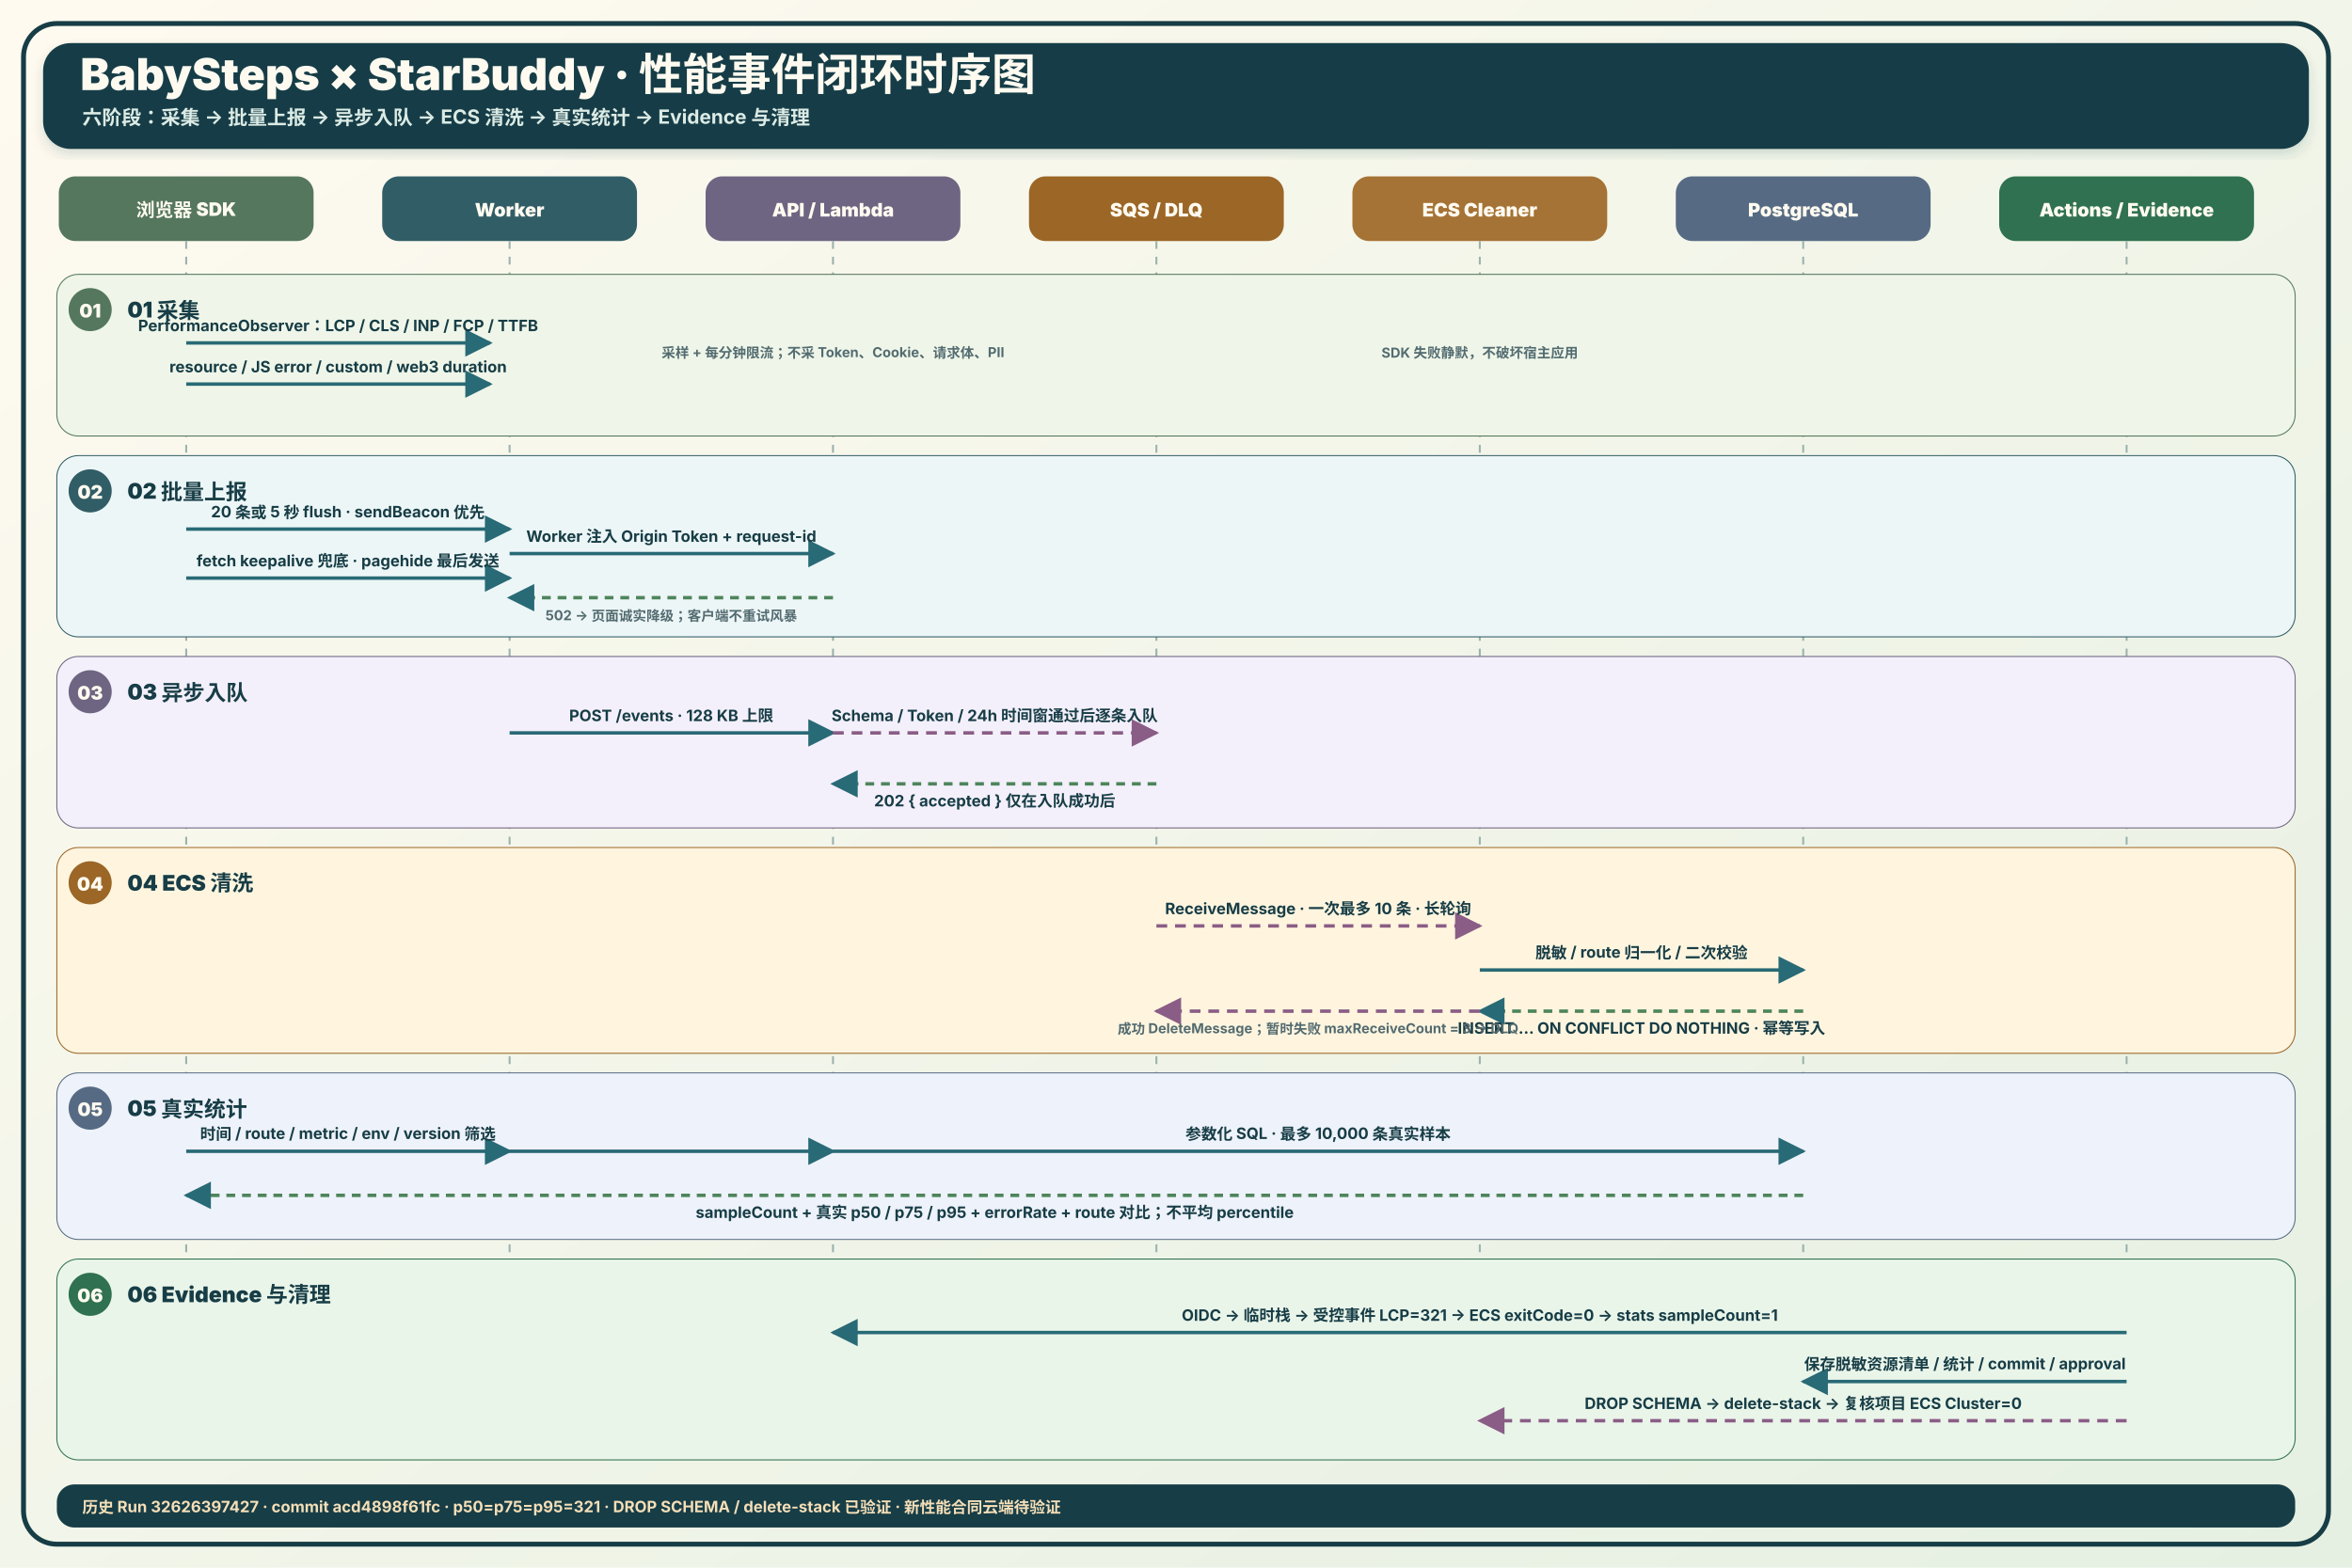
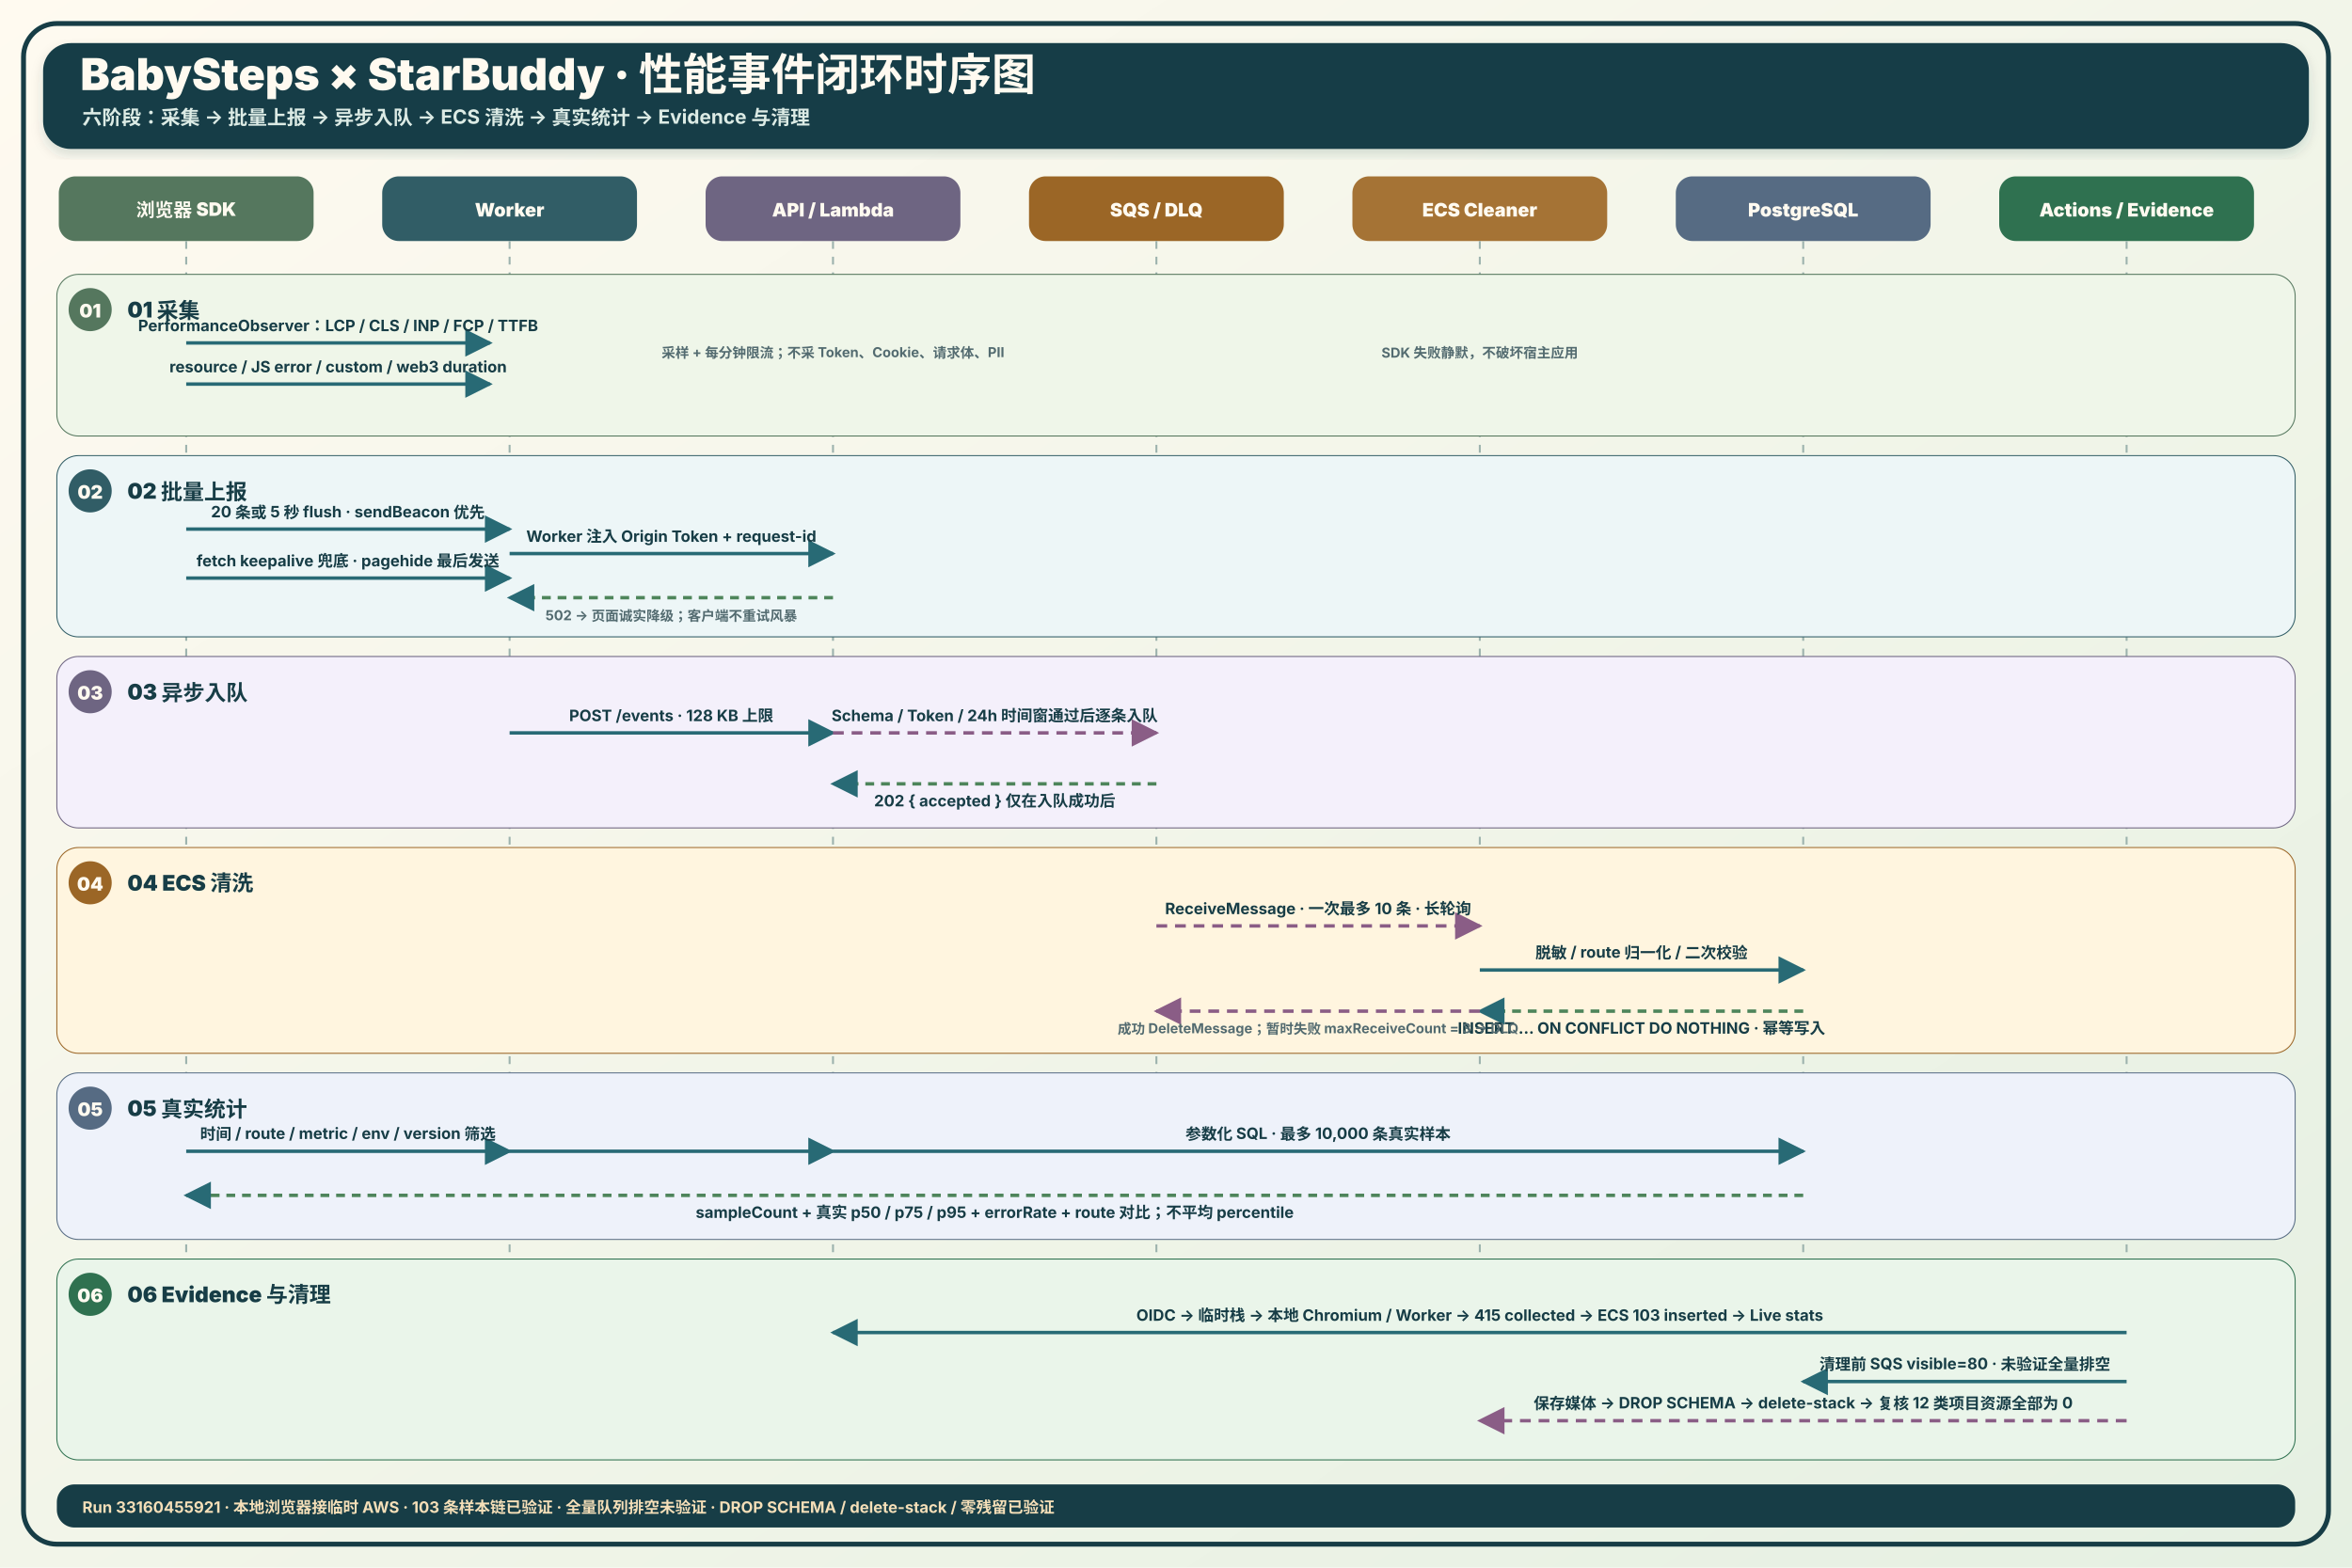
<svg xmlns="http://www.w3.org/2000/svg" width="2400" height="1600" viewBox="0 0 2400 1600" role="img" aria-labelledby="title desc">
  <defs>
    <linearGradient id="bg" x1="0" y1="0" x2="1" y2="1">
      <stop stop-color="#fffaf0" />
      <stop offset="1" stop-color="#e5f0e2" />
    </linearGradient>
    <filter id="shadow">
      <feDropShadow dx="0" dy="6" stdDeviation="6" flood-color="#173d46" flood-opacity=".15" />
    </filter>
    <marker id="a" viewBox="0 0 10 10" refX="9" refY="5" markerWidth="8" markerHeight="8" orient="auto">
      <path d="M0 0L10 5L0 10Z" fill="#286a75" />
    </marker>
    <marker id="e" viewBox="0 0 10 10" refX="9" refY="5" markerWidth="8" markerHeight="8" orient="auto">
      <path d="M0 0L10 5L0 10Z" fill="#8a5d86" />
    </marker>
    <style>text{font-family:Inter,"PingFang SC","Microsoft YaHei",sans-serif;fill:#173d46}.title{font-size:45px;font-weight:900;fill:#fffaf0}.sub{font-size:20px;font-weight:650;fill:#dcebe5}.actor{font-size:19px;font-weight:900;fill:#fffaf0}.phase{font-size:22px;font-weight:900}.body{font-size:16px;font-weight:650}.small{font-size:14px;font-weight:650;fill:#536b70}.ok{fill:#4e855b}.warn{fill:#d69435}.req{fill:none;stroke:#286a75;stroke-width:3.5;marker-end:url(#a)}.ret{fill:none;stroke:#4e855b;stroke-width:3.5;stroke-dasharray:9 7;marker-end:url(#a)}.event{fill:none;stroke:#8a5d86;stroke-width:3.5;stroke-dasharray:11 8;marker-end:url(#e)}.life{stroke:#9cb2ad;stroke-width:2;stroke-dasharray:8 8}</style>
  </defs>
  <rect width="2400" height="1600" fill="url(#bg)" />
  <rect x="24" y="24" width="2352" height="1552" rx="34" fill="none" stroke="#173d46" stroke-width="5" />
  <rect x="44" y="44" width="2312" height="108" rx="28" fill="#173d46" filter="url(#shadow)" />
  <text x="82" y="92" class="title">BabySteps × StarBuddy · 性能事件闭环时序图</text>
  <text x="84" y="127" class="sub">六阶段：采集 → 批量上报 → 异步入队 → ECS 清洗 → 真实统计 → Evidence 与清理</text>
  <g transform="translate(60 180)">
    <g>
      <rect width="260" height="66" rx="17" fill="#55775e" />
      <text x="130" y="41" text-anchor="middle" class="actor">浏览器 SDK</text>
    </g>
    <g transform="translate(330)">
      <rect width="260" height="66" rx="17" fill="#315d66" />
      <text x="130" y="41" text-anchor="middle" class="actor">Worker</text>
    </g>
    <g transform="translate(660)">
      <rect width="260" height="66" rx="17" fill="#6e6582" />
      <text x="130" y="41" text-anchor="middle" class="actor">API / Lambda</text>
    </g>
    <g transform="translate(990)">
      <rect width="260" height="66" rx="17" fill="#9b6626" />
      <text x="130" y="41" text-anchor="middle" class="actor">SQS / DLQ</text>
    </g>
    <g transform="translate(1320)">
      <rect width="260" height="66" rx="17" fill="#a57335" />
      <text x="130" y="41" text-anchor="middle" class="actor">ECS Cleaner</text>
    </g>
    <g transform="translate(1650)">
      <rect width="260" height="66" rx="17" fill="#566b83" />
      <text x="130" y="41" text-anchor="middle" class="actor">PostgreSQL</text>
    </g>
    <g transform="translate(1980)">
      <rect width="260" height="66" rx="17" fill="#2f7150" />
      <text x="130" y="41" text-anchor="middle" class="actor">Actions / Evidence</text>
    </g>
  </g>
  <g class="life">
    <line x1="190" y1="246" x2="190" y2="1460" />
    <line x1="520" y1="246" x2="520" y2="1460" />
    <line x1="850" y1="246" x2="850" y2="1460" />
    <line x1="1180" y1="246" x2="1180" y2="1460" />
    <line x1="1510" y1="246" x2="1510" y2="1460" />
    <line x1="1840" y1="246" x2="1840" y2="1460" />
    <line x1="2170" y1="246" x2="2170" y2="1460" />
  </g>
  <g>
    <rect x="58" y="280" width="2284" height="165" rx="22" fill="#eff6e9" stroke="#55775e" />
    <circle cx="92" cy="316" r="22" fill="#55775e" />
    <text x="92" y="324" text-anchor="middle" class="actor">01</text>
    <text x="130" y="324" class="phase">01 采集</text>
    <path class="req" d="M190 350H500" />
    <text x="345" y="338" text-anchor="middle" class="body">PerformanceObserver：LCP / CLS / INP / FCP / TTFB</text>
    <path class="req" d="M190 392H500" />
    <text x="345" y="380" text-anchor="middle" class="body">resource / JS error / custom / web3 duration</text>
    <text x="850" y="365" text-anchor="middle" class="small">采样 + 每分钟限流；不采 Token、Cookie、请求体、PII</text>
    <text x="1510" y="365" text-anchor="middle" class="small">SDK 失败静默，不破坏宿主应用</text>
    <rect x="58" y="465" width="2284" height="185" rx="22" fill="#edf6f7" stroke="#315d66" />
    <circle cx="92" cy="501" r="22" fill="#315d66" />
    <text x="92" y="509" text-anchor="middle" class="actor">02</text>
    <text x="130" y="509" class="phase">02 批量上报</text>
    <path class="req" d="M190 540H520" />
    <text x="355" y="528" text-anchor="middle" class="body">20 条或 5 秒 flush · sendBeacon 优先</text>
    <path class="req" d="M190 590H520" />
    <text x="355" y="578" text-anchor="middle" class="body">fetch keepalive 兜底 · pagehide 最后发送</text>
    <path class="req" d="M520 565H850" />
    <text x="685" y="553" text-anchor="middle" class="body">Worker 注入 Origin Token + request-id</text>
    <path class="ret" d="M850 610H520" />
    <text x="685" y="633" text-anchor="middle" class="small">502 → 页面诚实降级；客户端不重试风暴</text>
    <rect x="58" y="670" width="2284" height="175" rx="22" fill="#f4f0fb" stroke="#6e6582" />
    <circle cx="92" cy="706" r="22" fill="#6e6582" />
    <text x="92" y="714" text-anchor="middle" class="actor">03</text>
    <text x="130" y="714" class="phase">03 异步入队</text>
    <path class="req" d="M520 748H850" />
    <text x="685" y="736" text-anchor="middle" class="body">POST /events · 128 KB 上限</text>
    <path class="event" d="M850 748H1180" />
    <text x="1015" y="736" text-anchor="middle" class="body">Schema / Token / 24h 时间窗通过后逐条入队</text>
    <path class="ret" d="M1180 800H850" />
    <text x="1015" y="823" text-anchor="middle" class="body">202 { accepted } 仅在入队成功后</text>
    <rect x="58" y="865" width="2284" height="210" rx="22" fill="#fff5df" stroke="#9b6626" />
    <circle cx="92" cy="901" r="22" fill="#9b6626" />
    <text x="92" y="909" text-anchor="middle" class="actor">04</text>
    <text x="130" y="909" class="phase">04 ECS 清洗</text>
    <path class="event" d="M1180 945H1510" />
    <text x="1345" y="933" text-anchor="middle" class="body">ReceiveMessage · 一次最多 10 条 · 长轮询</text>
    <path class="req" d="M1510 990H1840" />
    <text x="1675" y="978" text-anchor="middle" class="body">脱敏 / route 归一化 / 二次校验</text>
    <path class="ret" d="M1840 1032H1510" />
    <text x="1675" y="1055" text-anchor="middle" class="body">INSERT ... ON CONFLICT DO NOTHING · 幂等写入</text>
    <path class="event" d="M1510 1032H1180" />
    <text x="1345" y="1055" text-anchor="middle" class="small">成功 DeleteMessage；暂时失败 maxReceiveCount = 3 → DLQ</text>
    <rect x="58" y="1095" width="2284" height="170" rx="22" fill="#eef2fa" stroke="#566b83" />
    <circle cx="92" cy="1131" r="22" fill="#566b83" />
    <text x="92" y="1139" text-anchor="middle" class="actor">05</text>
    <text x="130" y="1139" class="phase">05 真实统计</text>
    <path class="req" d="M190 1175H520" />
    <text x="355" y="1163" text-anchor="middle" class="body">时间 / route / metric / env / version 筛选</text>
    <path class="req" d="M520 1175H850" />
    <path class="req" d="M850 1175H1840" />
    <text x="1345" y="1163" text-anchor="middle" class="body">参数化 SQL · 最多 10,000 条真实样本</text>
    <path class="ret" d="M1840 1220H190" />
    <text x="1015" y="1243" text-anchor="middle" class="body">sampleCount + 真实 p50 / p75 / p95 + errorRate + route 对比；不平均 percentile</text>
    <rect x="58" y="1285" width="2284" height="205" rx="22" fill="#eaf5ea" stroke="#2f7150" />
    <circle cx="92" cy="1321" r="22" fill="#2f7150" />
    <text x="92" y="1329" text-anchor="middle" class="actor">06</text>
    <text x="130" y="1329" class="phase">06 Evidence 与清理</text>
    <path class="req" d="M2170 1360H850" />
-     <text x="1510" y="1348" text-anchor="middle" class="body">OIDC → 临时栈 → 受控事件 LCP=321 → ECS exitCode=0 → stats sampleCount=1</text>
+     <text x="1510" y="1348" text-anchor="middle" class="body">OIDC → 临时栈 → 本地 Chromium / Worker → 415 collected → ECS 103 inserted → Live stats</text>
    <path class="req" d="M2170 1410H1840" />
-     <text x="2005" y="1398" text-anchor="middle" class="body">保存脱敏资源清单 / 统计 / commit / approval</text>
+     <text x="2005" y="1398" text-anchor="middle" class="body">清理前 SQS visible=80 · 未验证全量排空</text>
    <path class="event" d="M2170 1450H1510" />
-     <text x="1840" y="1438" text-anchor="middle" class="body">DROP SCHEMA → delete-stack → 复核项目 ECS Cluster=0</text>
+     <text x="1840" y="1438" text-anchor="middle" class="body">保存媒体 → DROP SCHEMA → delete-stack → 复核 12 类项目资源全部为 0</text>
  </g>
  <rect x="58" y="1515" width="2284" height="44" rx="18" fill="#173d46" />
-   <text x="84" y="1544" class="body" style="fill:#f5dfb8">历史 Run 32626397427 · commit acd4898f61fc · p50=p75=p95=321 · DROP SCHEMA / delete-stack 已验证 · 新性能合同云端待验证</text>
+   <text x="84" y="1544" class="body" style="fill:#f5dfb8">Run 33160455921 · 本地浏览器接临时 AWS · 103 条样本链已验证 · 全量队列排空未验证 · DROP SCHEMA / delete-stack / 零残留已验证</text>
</svg>
